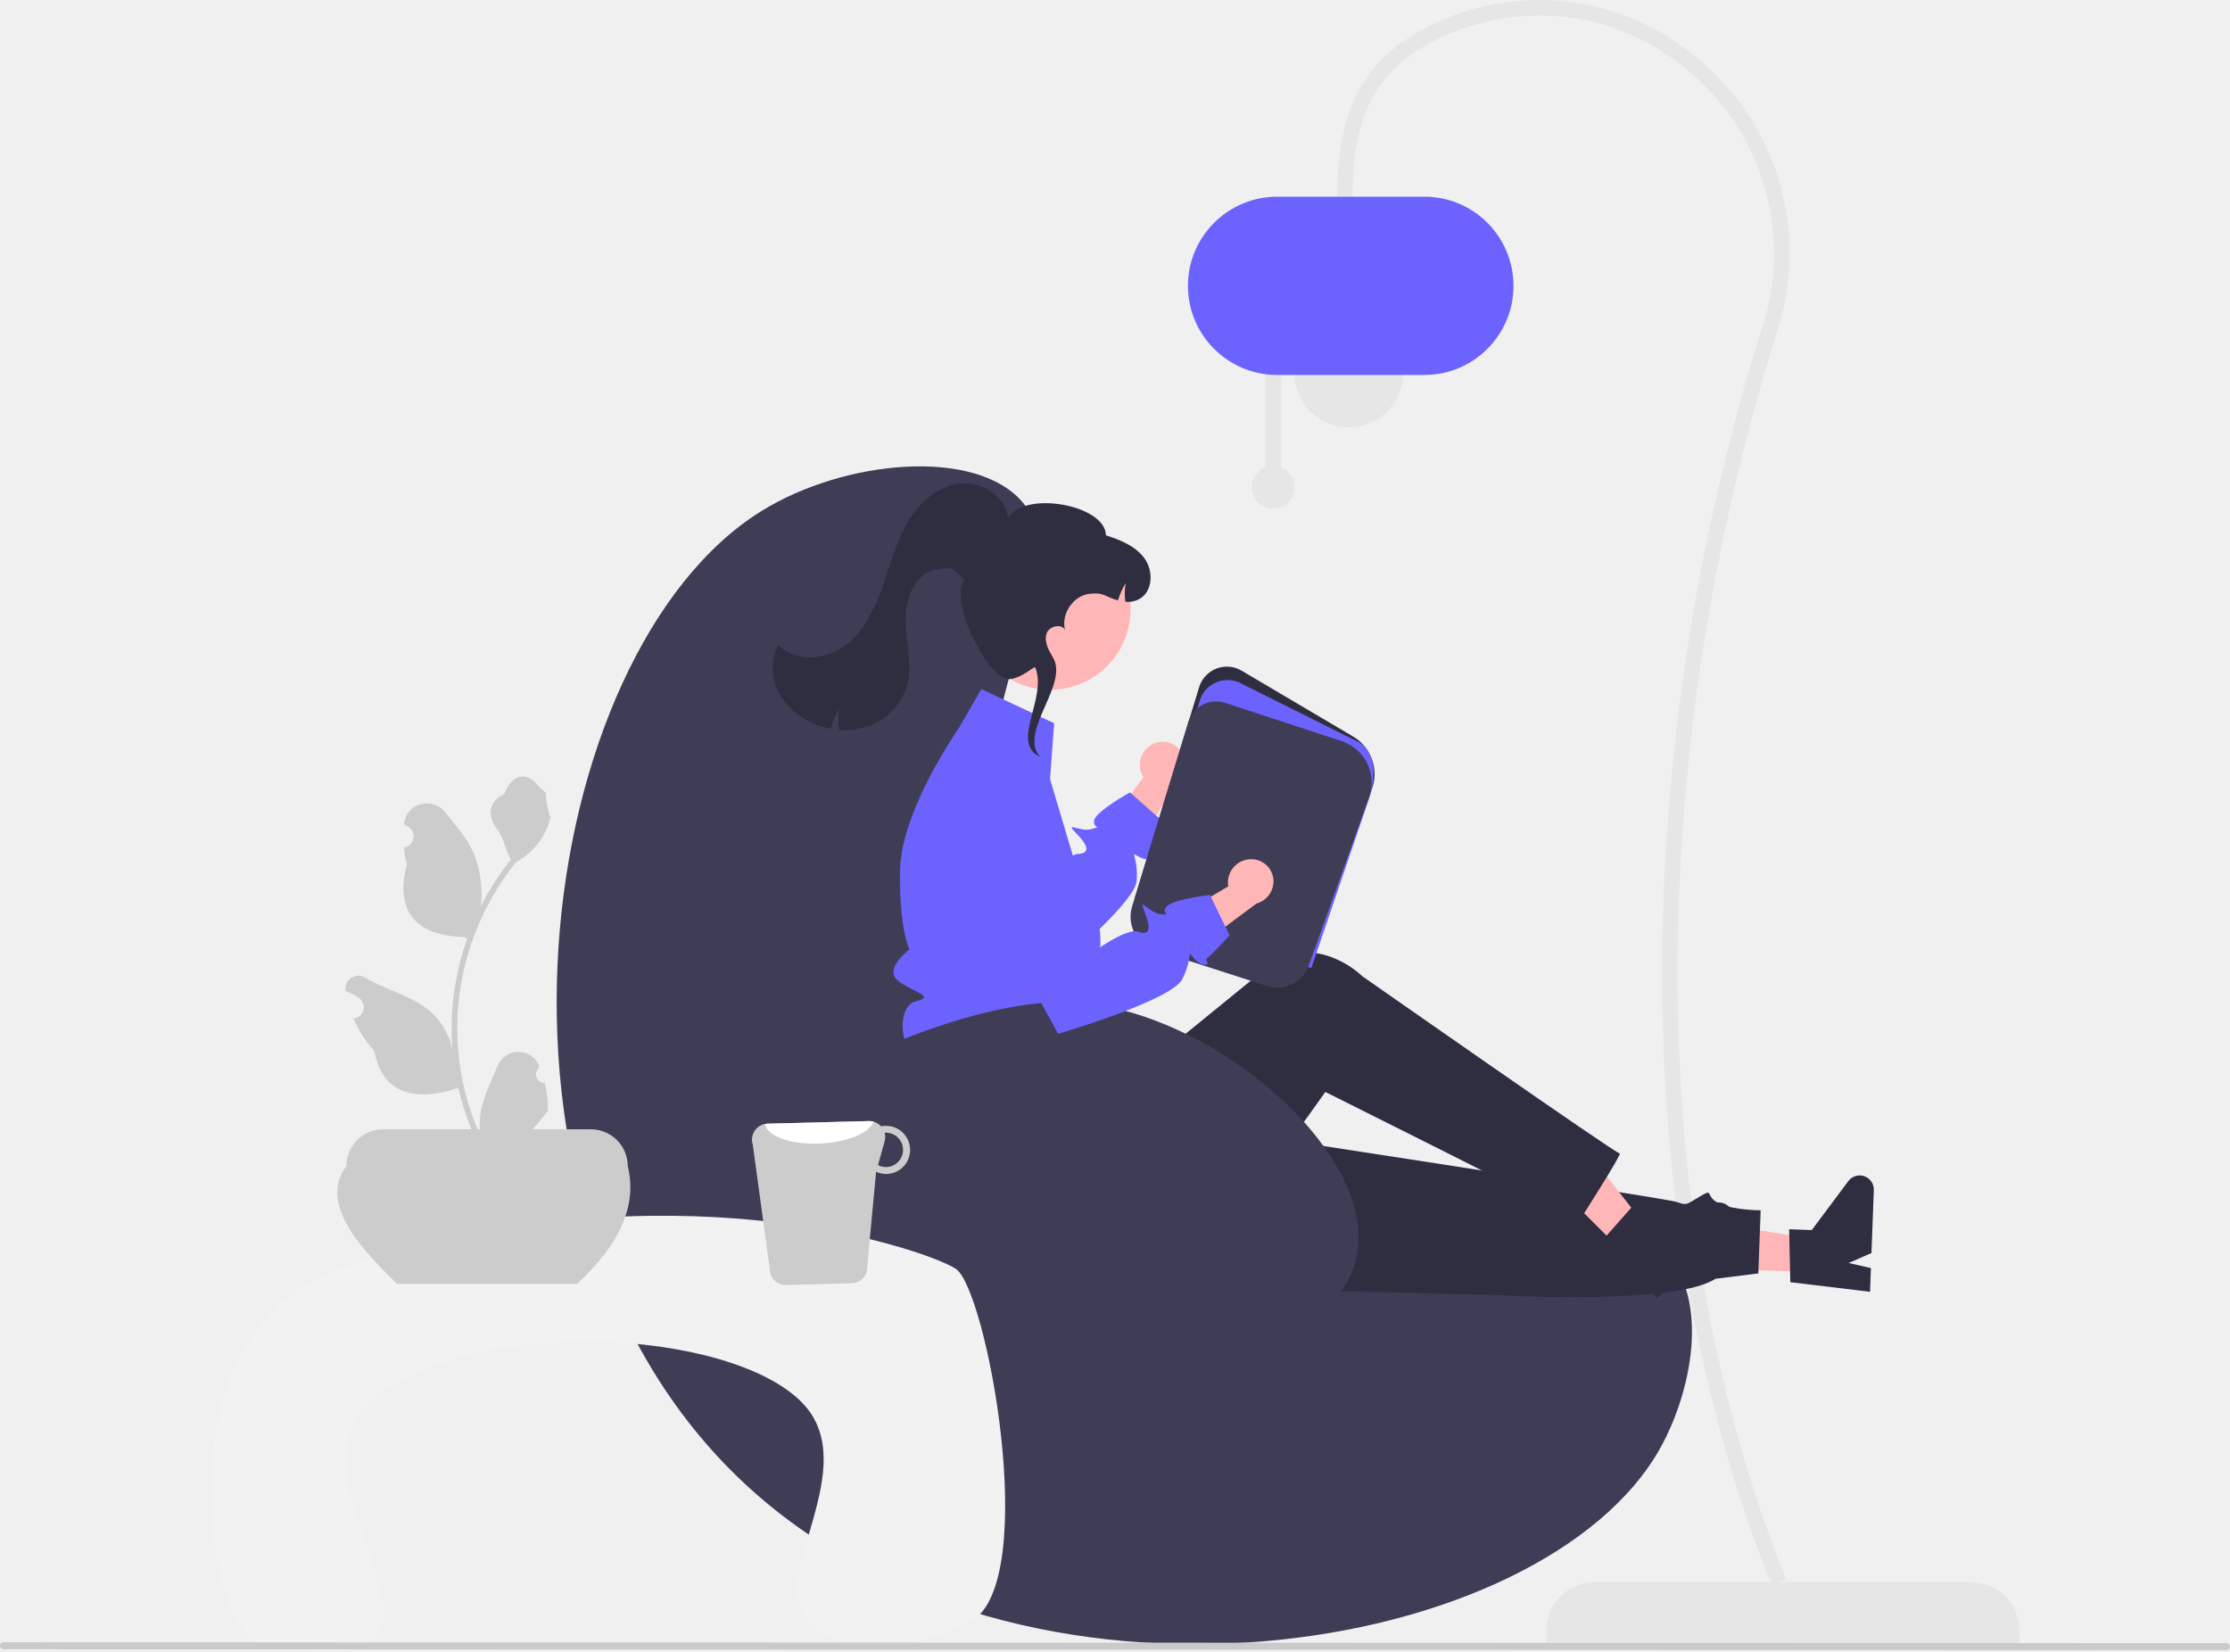
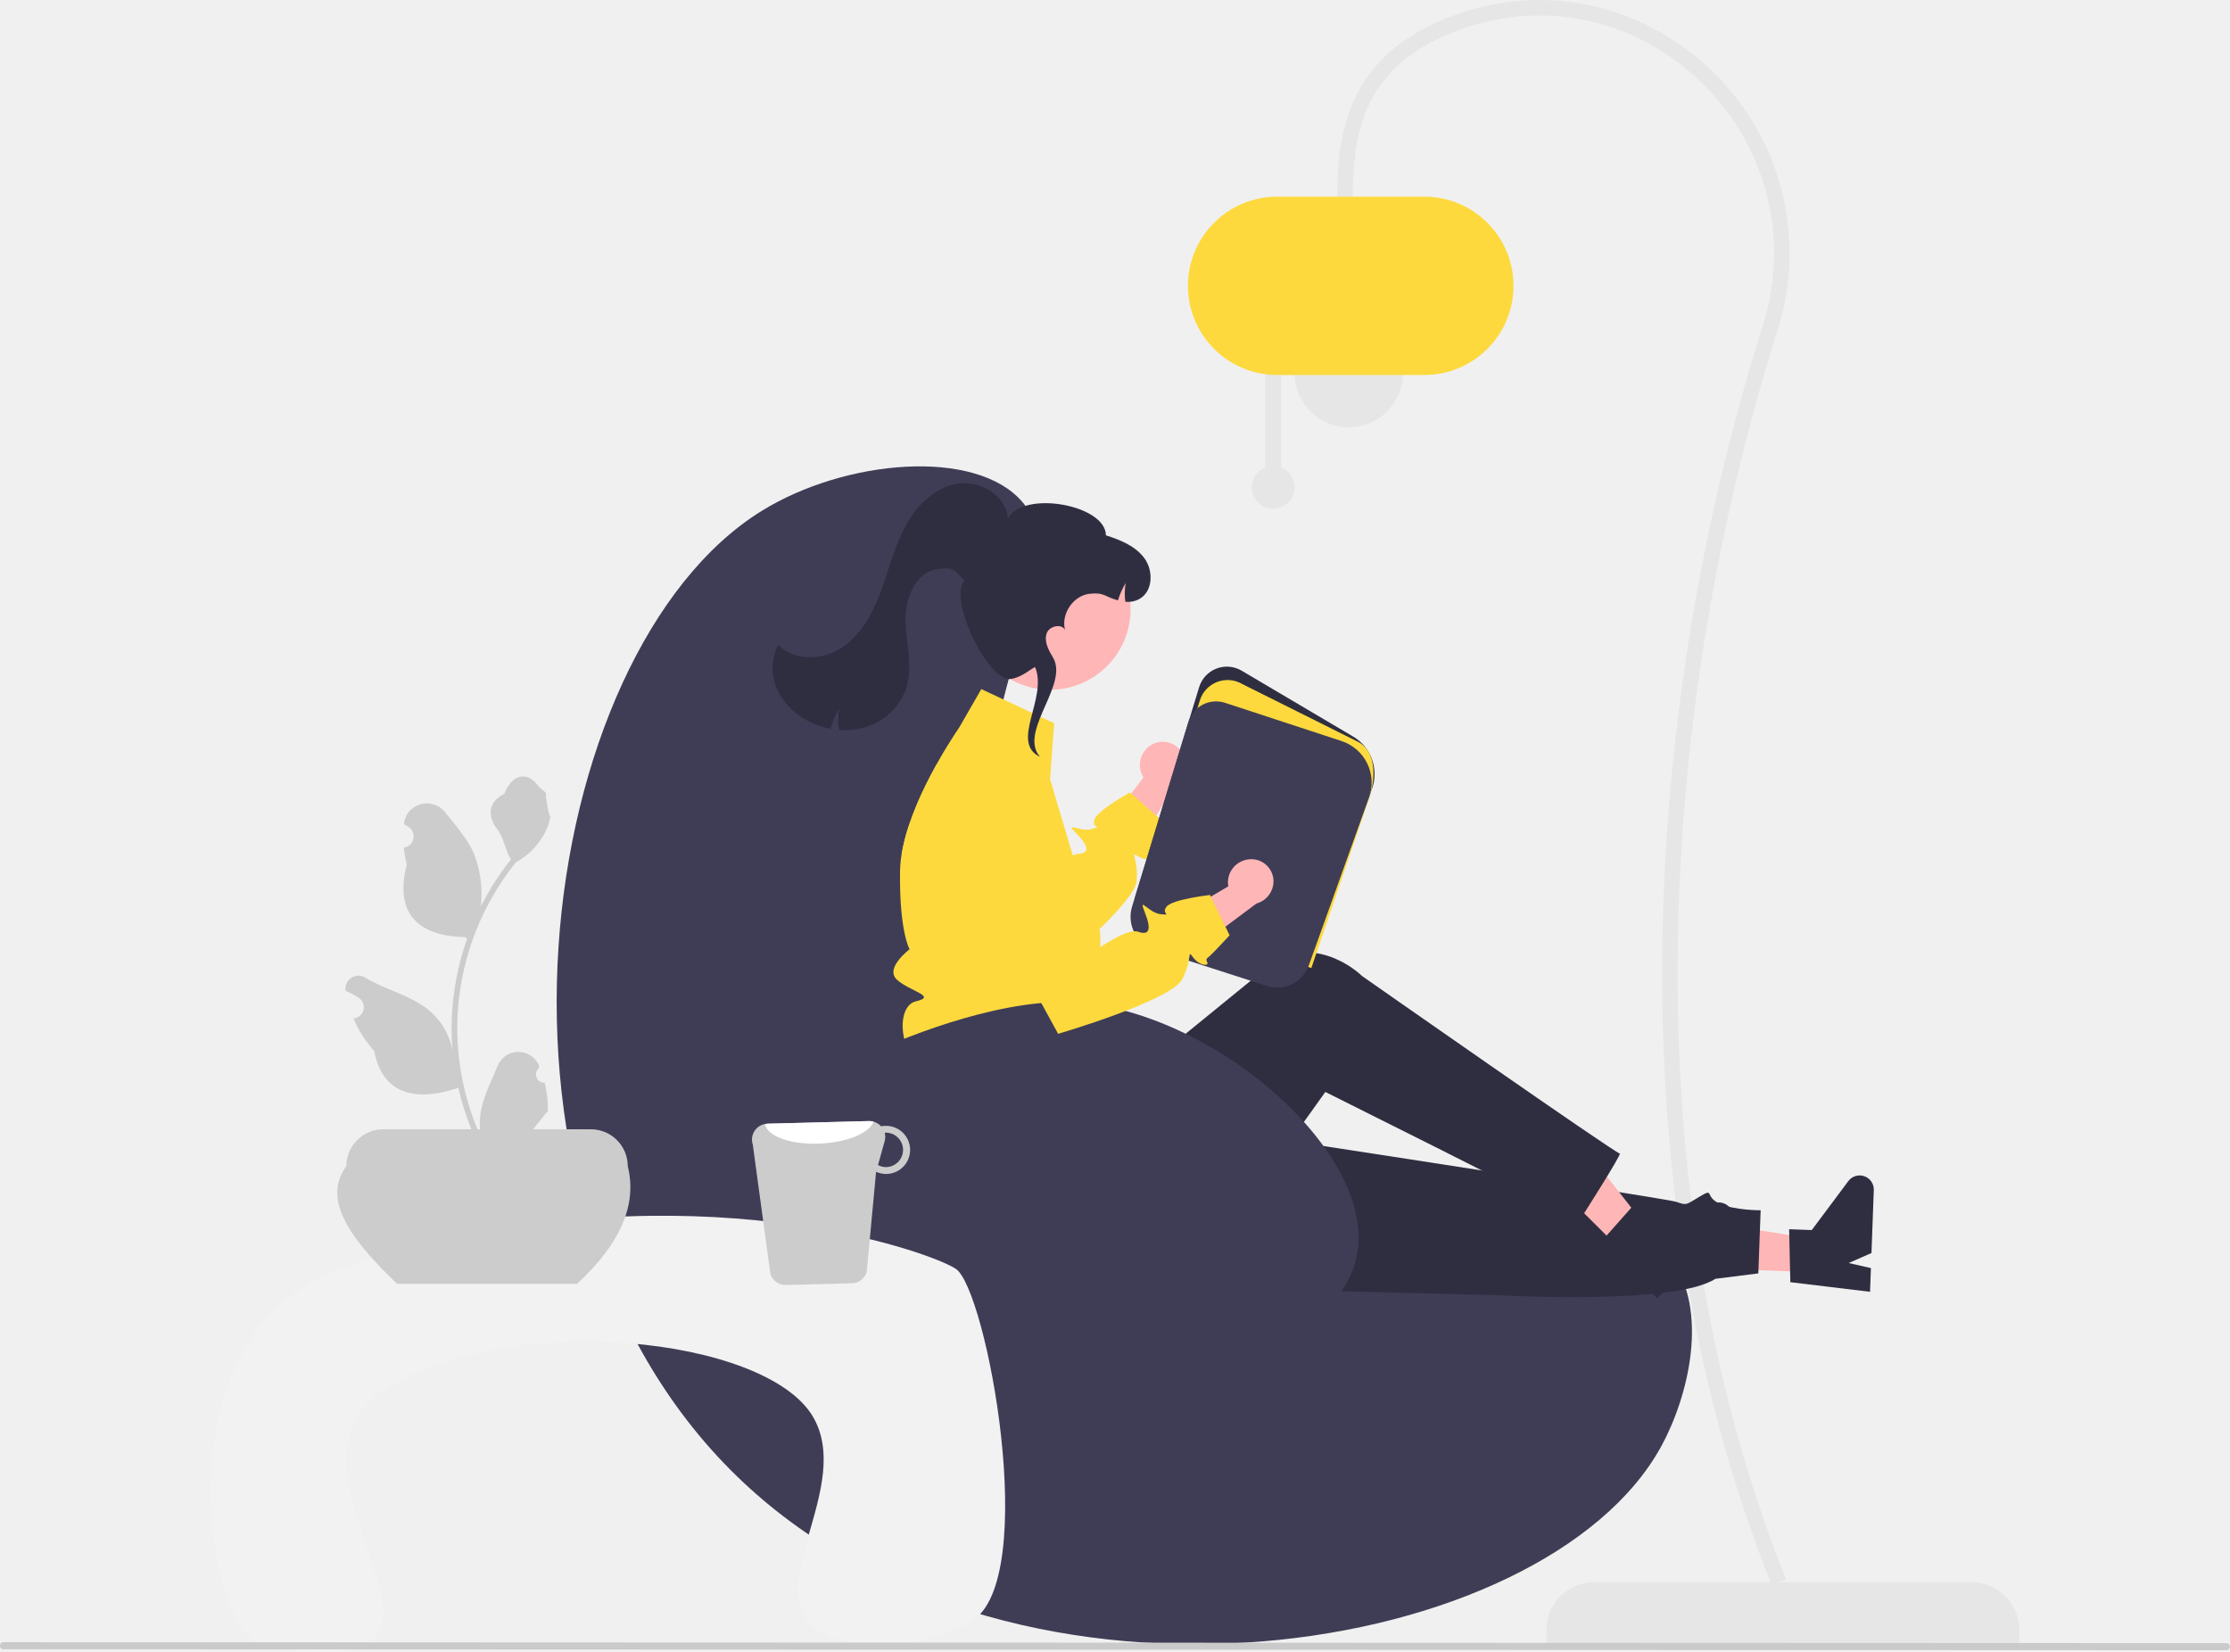
<svg xmlns="http://www.w3.org/2000/svg" data-name="Layer 1" width="751.131" height="556.415" viewBox="0 0 751.131 556.415">
  <path d="M745.319,704.743H904.585a0,0,0,0,1,0,0v4.887a16,16,0,0,1-16,16H761.319a16,16,0,0,1-16-16V704.743A0,0,0,0,1,745.319,704.743Z" transform="translate(1425.47 1258.58) rotate(-180)" fill="#e6e6e6" />
  <path d="M821.225,705.718l4.843-1.951c-50.677-125.789-45.795-284.482-2.956-420.613a85.005,85.005,0,0,0-24.764-89.934c-24.865-22.189-59.145-27.594-89.467-14.108-29.931,13.314-34.056,36.505-34.056,59.583h5.222c0-24.635,5.265-43.383,30.957-54.812,28.419-12.639,60.555-7.569,83.867,13.234A79.839,79.839,0,0,1,818.131,281.586C774.798,419.289,770.202,579.072,821.225,705.718Z" transform="translate(-224.4343 -171.7927)" fill="#e6e6e6" />
  <circle cx="454.307" cy="125.648" r="18.276" fill="#e6e6e6" />
  <path d="M650.594,329.302V294.672h5.385v34.629a7.179,7.179,0,1,1-5.385,0Z" transform="translate(-224.4343 -171.7927)" fill="#e6e6e6" />
-   <path d="M624.565,268.068a30.06,30.06,0,0,1,30.025-30.025h49.607a30.025,30.025,0,1,1,0,60.051H654.59A30.06,30.06,0,0,1,624.565,268.068Z" transform="translate(-224.4343 -171.7927)" fill="#6c63ff" />
+   <path d="M624.565,268.068a30.06,30.06,0,0,1,30.025-30.025h49.607a30.025,30.025,0,1,1,0,60.051H654.59A30.06,30.06,0,0,1,624.565,268.068Z" transform="translate(-224.4343 -171.7927)" fill="#fdd93d" />
  <path d="M554.67,454.005c4.981-63.723,30.447-94.083,14.14-113.123-15.619-18.238-59.617-14.47-87.872,3.03-76.212,47.202-104.134,235.332-6.06,327.249C568.072,758.504,744.695,730.53,783.946,659.04c9.158-16.681,16.434-45.922,3.03-63.632-33.278-43.967-154.271,35.669-208.066-14.14C547.03,551.749,551.937,488.975,554.67,454.005Z" transform="translate(-224.4343 -171.7927)" fill="#3f3d56" />
  <path d="M612.927,422.347a7.822,7.822,0,0,0-3.924,10.18,7.504,7.504,0,0,0,.597,1.087l-16.358,21.842,8.163,12.2,19.174-32.343a7.8,7.8,0,0,0,2.373-9.222,7.465,7.465,0,0,0-9.838-3.828Q613.02,422.303,612.927,422.347Z" transform="translate(-224.4343 -171.7927)" fill="#ffb6b6" />
-   <path d="M612.914,460.005c1.071.949-1.899,2.121-5.04.273-.899-.535-1.283-.758-1.384-.616-.253.353,1.222,2.959.828,8.747-.242,3.454-5.979,9.949-12.494,16.282-8.807,8.565-19.049,16.827-19.049,16.827l-3.596-2.879-37.704-30.23-6.363-8.807a62.681,62.681,0,0,1,2.616-10.232,111.546,111.546,0,0,1,5.676-13.474c1.172-2.374,2.374-4.636,3.525-6.717l20.201,22.261,16.928,18.645s4.929-7.939,8.747-10.1a3.636,3.636,0,0,1,1.616-.555c3.858-.182,4.091-2.283-.384-6.858-4.474-4.575,1.172-.303,5.151-1.535,3.98-1.232,0,0,.838-3.081.838-3.081,11.999-9.262,11.999-9.262l.465.414,8.434,7.444,2.414,2.131s-2.636,7.232-3.363,8.757C612.248,458.965,611.854,459.046,612.914,460.005Z" transform="translate(-224.4343 -171.7927)" fill="#6c63ff" />
+   <path d="M612.914,460.005c1.071.949-1.899,2.121-5.04.273-.899-.535-1.283-.758-1.384-.616-.253.353,1.222,2.959.828,8.747-.242,3.454-5.979,9.949-12.494,16.282-8.807,8.565-19.049,16.827-19.049,16.827l-3.596-2.879-37.704-30.23-6.363-8.807a62.681,62.681,0,0,1,2.616-10.232,111.546,111.546,0,0,1,5.676-13.474c1.172-2.374,2.374-4.636,3.525-6.717l20.201,22.261,16.928,18.645s4.929-7.939,8.747-10.1a3.636,3.636,0,0,1,1.616-.555c3.858-.182,4.091-2.283-.384-6.858-4.474-4.575,1.172-.303,5.151-1.535,3.98-1.232,0,0,.838-3.081.838-3.081,11.999-9.262,11.999-9.262l.465.414,8.434,7.444,2.414,2.131s-2.636,7.232-3.363,8.757C612.248,458.965,611.854,459.046,612.914,460.005Z" transform="translate(-224.4343 -171.7927)" fill="#fdd93d" />
  <polygon points="610.804 428.521 611.215 417.38 568.439 410.493 567.832 426.935 610.804 428.521" fill="#ffb6b6" />
  <path d="M827.473,603.668l-.406-17.838,7.626.281,12.311-16.49a4.767,4.767,0,0,1,8.583,3.027l-.782,21.19-7.678,3.374,7.49,1.704-.295,7.989Z" transform="translate(-224.4343 -171.7927)" fill="#2f2e41" />
  <path d="M594.489,604.651l135.488,3.435s58.508,3.379,72.236-5.551l14.476-1.828.785-21.264s-8.852.065-13.942-2.306-1.552-5.273-6.405-2.42-4.34,3.196-8.092,1.885S613.241,549.069,613.241,549.069Z" transform="translate(-224.4343 -171.7927)" fill="#2f2e41" />
  <polygon points="548.592 423.631 556.471 415.744 529.796 381.601 518.168 393.243 548.592 423.631" fill="#ffb6b6" />
  <path d="M765.053,588.562l11.835-13.353,5.399,5.393,20.241-3.716a4.767,4.767,0,0,1,4.234,8.057l-14.985,15.003-7.923-2.748,4.332,6.344-5.65,5.657Z" transform="translate(-224.4343 -171.7927)" fill="#2f2e41" />
  <path d="M541.035,530.449l1.347,31.31c1.586,36.859,42.178,59.168,73.654,39.923q.87-.532,1.746-1.102s11.933-3.205,11.571-8.279,2.553-7.545,5.133-6.161,36.357-46.553,36.357-46.553,70.178,35.006,85.66,43.247c0,0,14.556-22.759,13.501-22.52s-86.819-59.788-86.819-59.788-13.972-14.14-31.304-4.804c-.361,1.371-.052,1.419-.052,1.419l-57.253,46.652-8.09-15.363Z" transform="translate(-224.4343 -171.7927)" fill="#2f2e41" />
-   <path d="M595.017,491.306a32.354,32.354,0,0,1-.616,4.303,25.39,25.39,0,0,1-1.98,5.939s0,2.111-4.04,9.181,1.01,4.04,4.04,9.292c3.03,5.242,0,2.828-3.363,6.202a7.722,7.722,0,0,0-1.909,7.606s-43.391.03-51.471-3-9.918-20.1-2.677-21.786c7.232-1.687-2.192-3.363-6.444-7.252-4.252-3.889,4.252-10.252,4.252-10.252s-3.505-6.05-3.212-26.362a40.029,40.029,0,0,1,.515-5.575,62.681,62.681,0,0,1,2.616-10.232,111.546,111.546,0,0,1,5.676-13.474c1.172-2.374,2.374-4.636,3.525-6.717.182-.323.353-.636.535-.949,2.192-3.879,4.192-7.05,5.515-9.08,1.02-1.576,1.636-2.464,1.636-2.464l7.353-12.787,24.544,11.504-1.394,18.817,4.232,14.191,1.949,6.535,1.505,5.04,2.323,7.807s-.636.03.121,1.071a34.484,34.484,0,0,1,6.575,15.827A32.227,32.227,0,0,1,595.017,491.306Z" transform="translate(-224.4343 -171.7927)" fill="#6c63ff" />
+   <path d="M595.017,491.306a32.354,32.354,0,0,1-.616,4.303,25.39,25.39,0,0,1-1.98,5.939s0,2.111-4.04,9.181,1.01,4.04,4.04,9.292c3.03,5.242,0,2.828-3.363,6.202a7.722,7.722,0,0,0-1.909,7.606s-43.391.03-51.471-3-9.918-20.1-2.677-21.786c7.232-1.687-2.192-3.363-6.444-7.252-4.252-3.889,4.252-10.252,4.252-10.252s-3.505-6.05-3.212-26.362a40.029,40.029,0,0,1,.515-5.575,62.681,62.681,0,0,1,2.616-10.232,111.546,111.546,0,0,1,5.676-13.474c1.172-2.374,2.374-4.636,3.525-6.717.182-.323.353-.636.535-.949,2.192-3.879,4.192-7.05,5.515-9.08,1.02-1.576,1.636-2.464,1.636-2.464l7.353-12.787,24.544,11.504-1.394,18.817,4.232,14.191,1.949,6.535,1.505,5.04,2.323,7.807s-.636.03.121,1.071a34.484,34.484,0,0,1,6.575,15.827A32.227,32.227,0,0,1,595.017,491.306Z" transform="translate(-224.4343 -171.7927)" fill="#fdd93d" />
  <path d="M665.896,493.334l-.461-.149-58.744-18.917,21.647-71.017a9.768,9.768,0,0,1,14.312-5.562l37.54,22.179a14.715,14.715,0,0,1,6.319,17.788Z" transform="translate(-224.4343 -171.7927)" fill="#2f2e41" />
-   <path d="M666.134,497.849l-59.217-19.069,21.647-71.017A9.768,9.768,0,0,1,642.876,402.201l39.332,19.637c5.909,3.49,5.771,12.524,3.027,19.936Z" transform="translate(-224.4343 -171.7927)" fill="#6c63ff" />
+   <path d="M666.134,497.849l-59.217-19.069,21.647-71.017A9.768,9.768,0,0,1,642.876,402.201l39.332,19.637c5.909,3.49,5.771,12.524,3.027,19.936Z" transform="translate(-224.4343 -171.7927)" fill="#fdd93d" />
  <path d="M660.206,502.989a11.291,11.291,0,0,1-9.05.9l-37.85-12.189A11.704,11.704,0,0,1,605.731,477.21l18.976-62.255a9.767,9.767,0,0,1,12.39-6.431l39.224,12.879a14.722,14.722,0,0,1,9.265,18.959l-20.289,56.565A11.304,11.304,0,0,1,660.206,502.989Z" transform="translate(-224.4343 -171.7927)" fill="#3f3d56" />
  <circle cx="353.691" cy="205.214" r="27.11" fill="#ffb6b6" />
  <path d="M486.452,404.525a23.511,23.511,0,0,0,11.546,10.793,27.033,27.033,0,0,0,6.222,1.969,24.326,24.326,0,0,1,2.879-6.816,20.083,20.083,0,0,0,0,7.199,23.9,23.9,0,0,0,9.663-1.199,20.726,20.726,0,0,0,13.034-13.204c2.16-7.186-.167-14.861-.35-22.362-.189-7.502,3.373-16.474,10.82-17.402,5.671-.708,4.97-.158,9.045,3.848-5.7,6.332,8.196,34.377,15.653,33.138,4.216-.701,7.318-4.048,8.152-3.932,4.27,10.456-8.574,25.286,1.613,30.154l-.756-1c-5.332-8.808,10.445-23.685,5.113-32.494-1.486-2.464-3.032-5.353-2.112-8.079.873-2.592,5.293-3.412,6.226-1.053-1.516-5.407,2.716-11.752,8.338-12.304,4.994-.493,4.706.931,9.467,2.229a24.293,24.293,0,0,1,2.608-5.835,19.918,19.918,0,0,0-.139,6.296,7.855,7.855,0,0,0,4.941-1.046c4.397-2.636,4.528-9.44,1.507-13.581-3.026-4.142-8.095-6.187-12.985-7.734-.045-10.342-27.872-15.292-32.99-5.678-.526-7.785-9.45-13.029-17.138-11.707s-13.752,7.487-17.45,14.357c-3.697,6.865-5.532,14.552-8.238,21.865s-6.575,14.604-13.056,18.943c-6.48,4.333-16.109,4.727-21.52-.89A17.168,17.168,0,0,0,486.452,404.525Z" transform="translate(-224.4343 -171.7927)" fill="#2f2e41" />
  <path d="M514.269,528.498a9.788,9.788,0,0,1,1.815-1.149c10.377-5.164,42.645-18.57,67.877-18.02,48.548,1.058,110.332,54.637,95.953,90.617-10.941,27.378-65.336,42.954-105.043,30.496C519.245,612.989,497.288,542.036,514.269,528.498Z" transform="translate(-224.4343 -171.7927)" fill="#3f3d56" />
  <path d="M312.726,725.733c-15.864-2.993-29.906-74.46,1.305-109.658,10.693-12.059,24.032-17.308,41.775-22.193,102.121-28.115,180.011-1.32,190.478,5.222,10.444,6.527,28.752,104.875,5.34,118.796-13.173,7.833-39.282,11.749-52.218,2.611-19.035-13.446,12.915-48.324-1.305-71.8C481.963,622.071,396.986,613.097,354.382,639.573,308.929,667.82,402.684,742.704,312.726,725.733Z" transform="translate(-224.4343 -171.7927)" fill="#f2f2f2" />
  <path d="M418.787,604.223H358.183c-14.961-14.338-25.658-28.156-17.094-39.626a12.432,12.432,0,0,1,12.432-12.432h69.928a12.432,12.432,0,0,1,12.432,12.432C439.141,577.666,433.316,590.877,418.787,604.223Z" transform="translate(-224.4343 -171.7927)" fill="#ccc" />
  <path d="M407.903,536.515a2.807,2.807,0,0,1-2.035-4.866l.192-.765q-.038-.092-.076-.184a7.539,7.539,0,0,0-13.907.052c-2.275,5.478-5.17,10.966-5.883,16.758a22.304,22.304,0,0,0,.392,7.671A89.42,89.42,0,0,1,378.452,518.042a86.307,86.307,0,0,1,.535-9.628q.444-3.931,1.231-7.807a90.456,90.456,0,0,1,17.938-38.337,24.073,24.073,0,0,0,10.012-10.387,18.363,18.363,0,0,0,1.67-5.018c-.487.064-1.838-7.359-1.47-7.815-.679-1.031-1.895-1.543-2.637-2.549-3.689-5.002-8.773-4.129-11.426,2.669-5.669,2.861-5.724,7.606-2.245,12.169,2.213,2.903,2.517,6.832,4.459,9.94-.2.256-.408.503-.607.759a91.039,91.039,0,0,0-9.502,15.054,37.846,37.846,0,0,0-2.259-17.579c-2.163-5.217-6.216-9.611-9.786-14.122-4.288-5.418-13.08-3.053-13.836,3.814q-.011.1-.021.199.795.449,1.557.952a3.808,3.808,0,0,1-1.535,6.93l-.078.012a37.89,37.89,0,0,0,.999,5.665c-4.58,17.71,5.307,24.16,19.424,24.45.312.16.615.32.927.471a92.924,92.924,0,0,0-5.002,23.539,88.135,88.135,0,0,0,.064,14.231l-.024-.168a23.289,23.289,0,0,0-7.95-13.448c-6.118-5.026-14.762-6.877-21.363-10.916a4.371,4.371,0,0,0-6.694,4.252q.013.088.027.176a25.578,25.578,0,0,1,2.868,1.382q.795.449,1.557.952a3.808,3.808,0,0,1-1.535,6.93l-.078.012c-.056.008-.104.016-.16.024a37.923,37.923,0,0,0,6.975,10.923c2.863,15.46,15.162,16.927,28.318,12.425h.008a92.897,92.897,0,0,0,6.24,18.218h22.293c.08-.248.152-.503.224-.751a25.329,25.329,0,0,1-6.169-.367c1.654-2.03,3.308-4.075,4.962-6.105a1.384,1.384,0,0,0,.104-.12c.839-1.039,1.686-2.069,2.525-3.108l0-.001a37.101,37.101,0,0,0-1.087-9.451Z" transform="translate(-224.4343 -171.7927)" fill="#ccc" />
  <path d="M483.94,600.976a5.385,5.385,0,0,0,5.189,3.635l22.233-.572a5.311,5.311,0,0,0,5.019-3.908l3.146-33.642a8.22,8.22,0,0,0,3.557.731,8.108,8.108,0,0,0-.407-16.211,6.869,6.869,0,0,0-1.457.152,5.495,5.495,0,0,0-4.09-1.765l-34.199.883a4.912,4.912,0,0,0-.844.105,5.341,5.341,0,0,0-4.09,6.936Zm36.233-36.773,2.239-8.017a5.46,5.46,0,0,0,.017-2.832c.109-0.0.204-.052.313-.052a5.8,5.8,0,0,1,.272,11.596A5.459,5.459,0,0,1,520.172,564.203Z" transform="translate(-224.4343 -171.7927)" fill="#ccc" />
  <path d="M482.087,550.382c.729,4.166,8.92,7.095,18.77,6.586,9.058-.417,16.464-3.598,17.82-7.367a5.057,5.057,0,0,0-1.548-.206l-34.199.883A4.912,4.912,0,0,0,482.087,550.382Z" transform="translate(-224.4343 -171.7927)" fill="#fff" />
  <path d="M225.625,727.311l748.75.307a1.191,1.191,0,0,0,0-2.381l-748.75-.307a1.191,1.191,0,1,0,0,2.381Z" transform="translate(-224.4343 -171.7927)" fill="#cacaca" />
  <path d="M645.576,461.206a7.822,7.822,0,0,0-7.536,7.889,7.505,7.505,0,0,0,.133,1.233l-23.499,13.873,2.844,14.4,30.135-22.485a7.8,7.8,0,0,0,5.737-7.601,7.465,7.465,0,0,0-7.61-7.317Q645.678,461.201,645.576,461.206Z" transform="translate(-224.4343 -171.7927)" fill="#ffb6b6" />
-   <path d="M626.326,494.279c-.629-.842-.899-1.195-1.042-1.098-.368.222-.014,3.197-2.602,8.383-3.643,7.285-41.844,18.442-41.844,18.442l-4.703-8.611-20.688-37.84-7.131-30.33a13.531,13.531,0,0,1-.361-3.228,128.177,128.177,0,0,1,20.171-11.611,13.504,13.504,0,0,1,6.061,7.22l14.241,39.929,5.683,15.942s10.024-7.168,13.66-5.852c3.63,1.324,4.662-.532,2.289-6.475-2.373-5.943,1.189.174,5.334.563,4.153.395,0,0,1.962-2.522s14.645-3.94,14.645-3.94l.27.563,4.915,10.11,1.407,2.905s-5.211,5.653-6.468,6.78c-1.263,1.135-1.653,1.056-1.035,2.349C631.699,497.248,628.509,497.19,626.326,494.279Z" transform="translate(-224.4343 -171.7927)" fill="#6c63ff" />
+   <path d="M626.326,494.279c-.629-.842-.899-1.195-1.042-1.098-.368.222-.014,3.197-2.602,8.383-3.643,7.285-41.844,18.442-41.844,18.442l-4.703-8.611-20.688-37.84-7.131-30.33a13.531,13.531,0,0,1-.361-3.228,128.177,128.177,0,0,1,20.171-11.611,13.504,13.504,0,0,1,6.061,7.22l14.241,39.929,5.683,15.942s10.024-7.168,13.66-5.852c3.63,1.324,4.662-.532,2.289-6.475-2.373-5.943,1.189.174,5.334.563,4.153.395,0,0,1.962-2.522s14.645-3.94,14.645-3.94l.27.563,4.915,10.11,1.407,2.905s-5.211,5.653-6.468,6.78c-1.263,1.135-1.653,1.056-1.035,2.349C631.699,497.248,628.509,497.19,626.326,494.279Z" transform="translate(-224.4343 -171.7927)" fill="#fdd93d" />
</svg>
